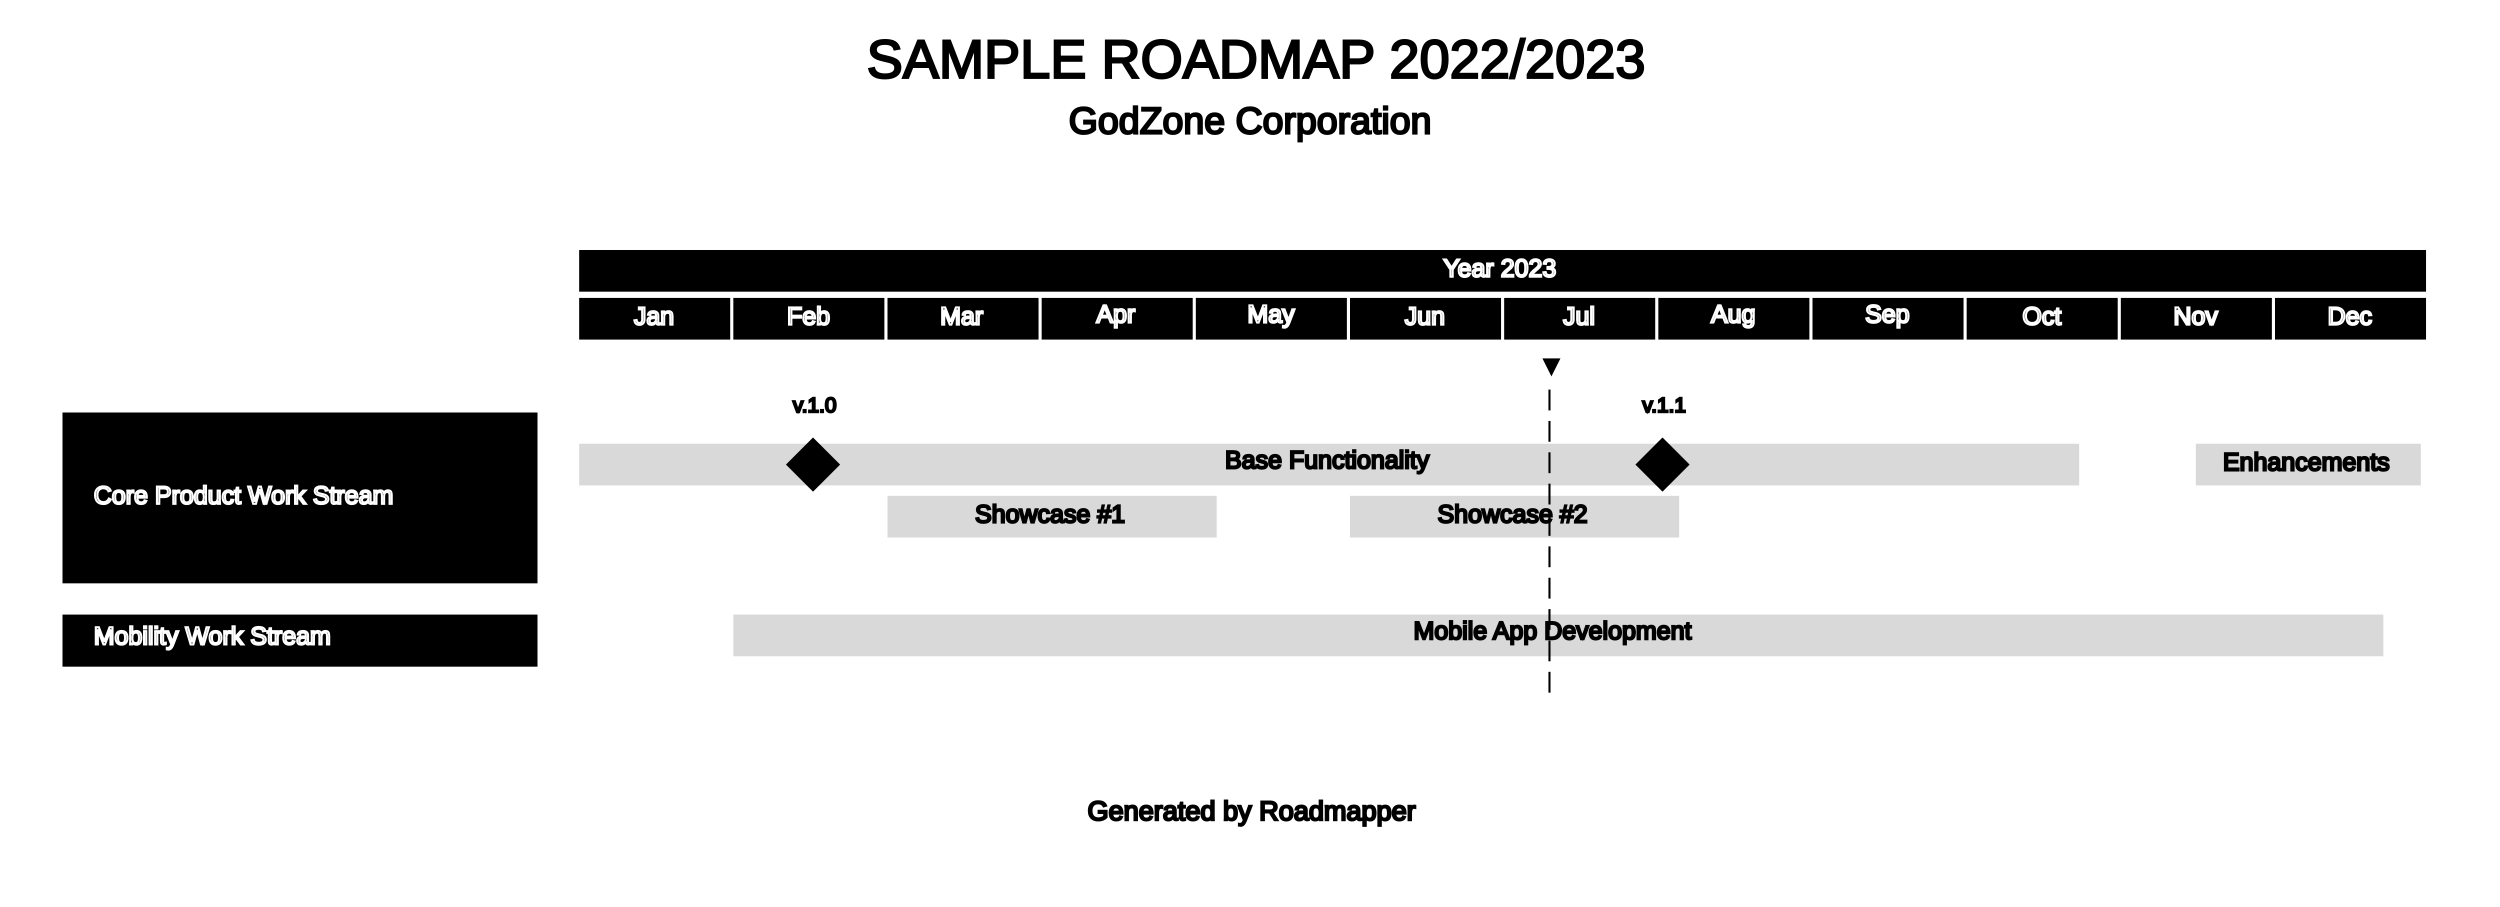
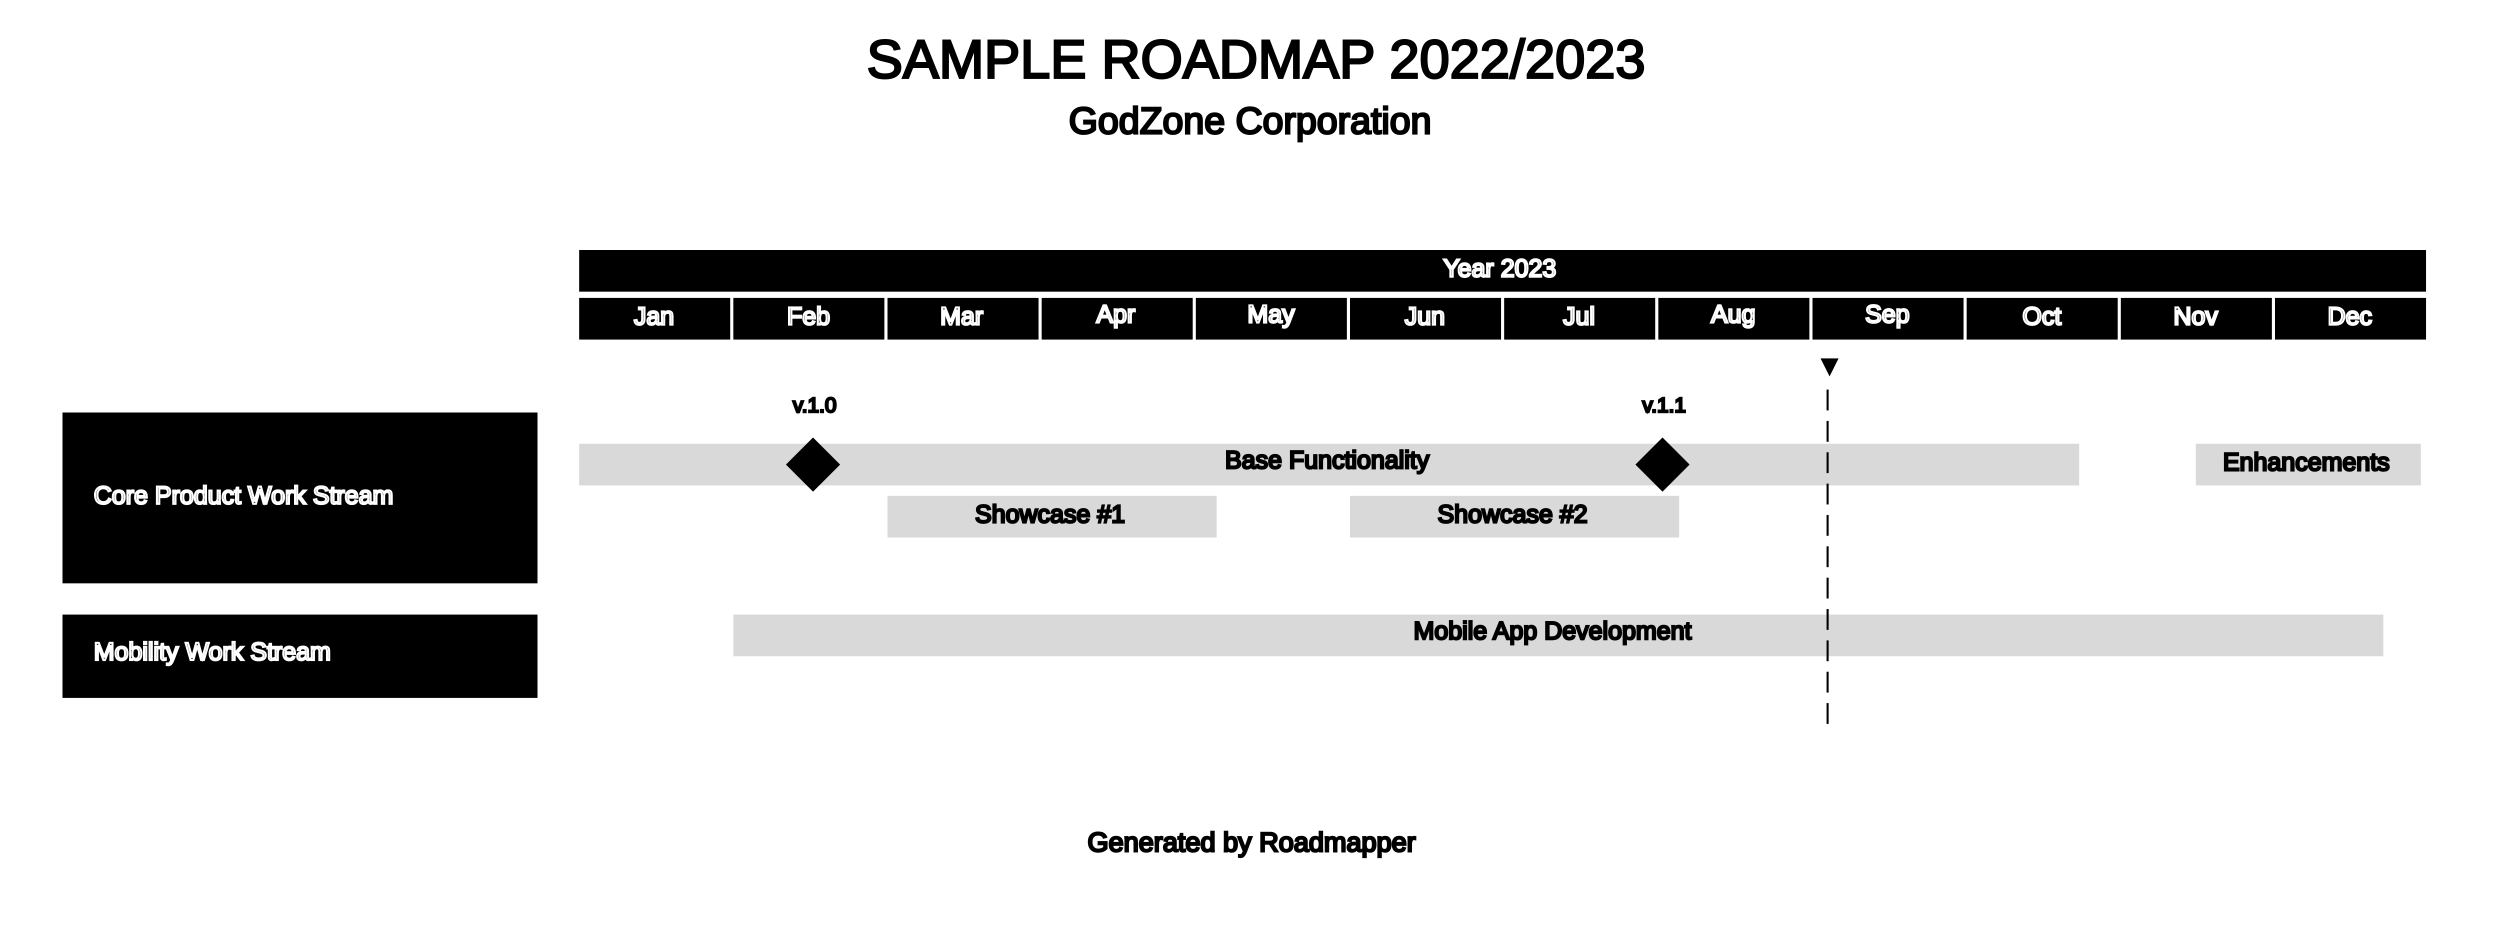
- <svg xmlns="http://www.w3.org/2000/svg" width="1200" height="435" viewBox="0 0 1200 435">
+ <svg xmlns="http://www.w3.org/2000/svg" width="1200" height="450" viewBox="0 0 1200 450">
  <defs>
</defs>
  <rect x="0" y="0" width="1200" height="1000" fill="#FFFFFF" />
  <text x="416.0" y="30" font-size="26" text-anchor="start" dominant-baseline="middle" font-family="Arial" stroke="#000000">SAMPLE ROADMAP 2022/2023</text>
  <text x="513.0" y="59" font-size="18" text-anchor="start" dominant-baseline="middle" font-family="Arial" stroke="#000000">GodZone Corporation</text>
  <rect x="278.0" y="120" width="886.5" height="20" fill="#000000" />
  <text x="692.75" y="124.5" font-size="12" stroke="#FFFFFF" text-anchor="start" dominant-baseline="hanging" font-family="Arial">Year 2023</text>
  <rect x="278.0" y="143" width="72.5" height="20" fill="#000000" />
  <text x="304.25" y="147.5" font-size="12" stroke="#FFFFFF" text-anchor="start" dominant-baseline="hanging" font-family="Arial">Jan</text>
  <rect x="352.0" y="143" width="72.5" height="20" fill="#000000" />
  <text x="377.75" y="147.5" font-size="12" stroke="#FFFFFF" text-anchor="start" dominant-baseline="hanging" font-family="Arial">Feb</text>
  <rect x="426.0" y="143" width="72.5" height="20" fill="#000000" />
  <text x="451.25" y="147.5" font-size="12" stroke="#FFFFFF" text-anchor="start" dominant-baseline="hanging" font-family="Arial">Mar</text>
  <rect x="500.0" y="143" width="72.5" height="20" fill="#000000" />
  <text x="526.25" y="146.5" font-size="12" stroke="#FFFFFF" text-anchor="start" dominant-baseline="hanging" font-family="Arial">Apr</text>
  <rect x="574.0" y="143" width="72.5" height="20" fill="#000000" />
  <text x="598.75" y="146.5" font-size="12" stroke="#FFFFFF" text-anchor="start" dominant-baseline="hanging" font-family="Arial">May</text>
  <rect x="648.0" y="143" width="72.5" height="20" fill="#000000" />
  <text x="674.25" y="147.5" font-size="12" stroke="#FFFFFF" text-anchor="start" dominant-baseline="hanging" font-family="Arial">Jun</text>
  <rect x="722.0" y="143" width="72.5" height="20" fill="#000000" />
  <text x="750.25" y="147.5" font-size="12" stroke="#FFFFFF" text-anchor="start" dominant-baseline="hanging" font-family="Arial">Jul</text>
  <rect x="796.0" y="143" width="72.5" height="20" fill="#000000" />
  <text x="821.25" y="146.5" font-size="12" stroke="#FFFFFF" text-anchor="start" dominant-baseline="hanging" font-family="Arial">Aug</text>
  <rect x="870.0" y="143" width="72.5" height="20" fill="#000000" />
  <text x="895.25" y="146.5" font-size="12" stroke="#FFFFFF" text-anchor="start" dominant-baseline="hanging" font-family="Arial">Sep</text>
  <rect x="944.0" y="143" width="72.5" height="20" fill="#000000" />
  <text x="970.75" y="147.5" font-size="12" stroke="#FFFFFF" text-anchor="start" dominant-baseline="hanging" font-family="Arial">Oct</text>
  <rect x="1018.0" y="143" width="72.5" height="20" fill="#000000" />
  <text x="1043.25" y="147.5" font-size="12" stroke="#FFFFFF" text-anchor="start" dominant-baseline="hanging" font-family="Arial">Nov</text>
  <rect x="1092.0" y="143" width="72.5" height="20" fill="#000000" />
  <text x="1117.25" y="147.5" font-size="12" stroke="#FFFFFF" text-anchor="start" dominant-baseline="hanging" font-family="Arial">Dec</text>
-   <path d="M351.0,163 L351.0,330" width="1" fill="(230, 230, 230, 12750)" />
-   <path d="M425.0,163 L425.0,330" width="1" fill="(230, 230, 230, 12750)" />
-   <path d="M499.0,163 L499.0,330" width="1" fill="(230, 230, 230, 12750)" />
-   <path d="M573.0,163 L573.0,330" width="1" fill="(230, 230, 230, 12750)" />
-   <path d="M647.0,163 L647.0,330" width="1" fill="(230, 230, 230, 12750)" />
-   <path d="M721.0,163 L721.0,330" width="1" fill="(230, 230, 230, 12750)" />
-   <path d="M795.0,163 L795.0,330" width="1" fill="(230, 230, 230, 12750)" />
-   <path d="M869.0,163 L869.0,330" width="1" fill="(230, 230, 230, 12750)" />
-   <path d="M943.0,163 L943.0,330" width="1" fill="(230, 230, 230, 12750)" />
-   <path d="M1017.0,163 L1017.0,330" width="1" fill="(230, 230, 230, 12750)" />
-   <path d="M1091.0,163 L1091.0,330" width="1" fill="(230, 230, 230, 12750)" />
+   <path d="M351.0,163 L351.0,345" width="1" fill="(230, 230, 230, 12750)" />
+   <path d="M425.0,163 L425.0,345" width="1" fill="(230, 230, 230, 12750)" />
+   <path d="M499.0,163 L499.0,345" width="1" fill="(230, 230, 230, 12750)" />
+   <path d="M573.0,163 L573.0,345" width="1" fill="(230, 230, 230, 12750)" />
+   <path d="M647.0,163 L647.0,345" width="1" fill="(230, 230, 230, 12750)" />
+   <path d="M721.0,163 L721.0,345" width="1" fill="(230, 230, 230, 12750)" />
+   <path d="M795.0,163 L795.0,345" width="1" fill="(230, 230, 230, 12750)" />
+   <path d="M869.0,163 L869.0,345" width="1" fill="(230, 230, 230, 12750)" />
+   <path d="M943.0,163 L943.0,345" width="1" fill="(230, 230, 230, 12750)" />
+   <path d="M1017.0,163 L1017.0,345" width="1" fill="(230, 230, 230, 12750)" />
+   <path d="M1091.0,163 L1091.0,345" width="1" fill="(230, 230, 230, 12750)" />
  <rect x="30" y="198" width="228.0" height="82" fill="#000000" />
  <text x="45" y="233.5" font-size="12" stroke="#FFFFFF" text-anchor="start" dominant-baseline="hanging" font-family="Arial">Core Product Work Stream</text>
  <rect x="278" y="213" width="720" height="20" fill="#D9D9D9" />
  <text x="588.0" y="216.5" font-size="12" stroke="#000000" text-anchor="start" dominant-baseline="hanging" font-family="Arial">Base Functionality</text>
  <rect x="1054" y="213" width="108" height="20" fill="#D9D9D9" />
  <text x="1067.0" y="217.5" font-size="12" stroke="#000000" text-anchor="start" dominant-baseline="hanging" font-family="Arial">Enhancements</text>
  <path d="M390.25,210 L403.25,223.0 L390.25,236 L377.25,223.0" fill="#000000" />
  <text x="380.583" y="195" font-size="10" text-anchor="start" dominant-baseline="middle" font-family="Arial" stroke="#000000">v.1.0</text>
  <path d="M798.0,210 L811.0,223.0 L798.0,236 L785.0,223.0" fill="#000000" />
  <text x="788.333" y="195" font-size="10" text-anchor="start" dominant-baseline="middle" font-family="Arial" stroke="#000000">v.1.1</text>
  <rect x="426" y="238" width="158" height="20" fill="#D9D9D9" />
  <text x="468.0" y="242.5" font-size="12" stroke="#000000" text-anchor="start" dominant-baseline="hanging" font-family="Arial">Showcase #1</text>
  <rect x="648" y="238" width="158" height="20" fill="#D9D9D9" />
  <text x="690.0" y="242.5" font-size="12" stroke="#000000" text-anchor="start" dominant-baseline="hanging" font-family="Arial">Showcase #2</text>
-   <rect x="30" y="295" width="228.0" height="25" fill="#000000" />
-   <text x="45" y="301.0" font-size="12" stroke="#FFFFFF" text-anchor="start" dominant-baseline="hanging" font-family="Arial">Mobility Work Stream</text>
+   <rect x="30" y="295" width="228.0" height="40" fill="#000000" />
+   <text x="45" y="308.5" font-size="12" stroke="#FFFFFF" text-anchor="start" dominant-baseline="hanging" font-family="Arial">Mobility Work Stream</text>
  <rect x="352" y="295" width="792" height="20" fill="#D9D9D9" />
  <text x="678.5" y="298.5" font-size="12" stroke="#000000" text-anchor="start" dominant-baseline="hanging" font-family="Arial">Mobile App Development</text>
-   <text x="738.75" y="176" font-size="12" text-anchor="start" dominant-baseline="middle" font-family="Arial" stroke="#000000">▼</text>
-   <path d="M743.75,187.0 L743.75,197.0" stroke="#000000" />
-   <path d="M743.75,202.053 L743.75,212.053" stroke="#000000" />
-   <path d="M743.75,217.105 L743.75,227.105" stroke="#000000" />
-   <path d="M743.75,232.158 L743.75,242.158" stroke="#000000" />
-   <path d="M743.75,247.211 L743.75,257.211" stroke="#000000" />
-   <path d="M743.75,262.263 L743.75,272.263" stroke="#000000" />
-   <path d="M743.75,277.316 L743.75,287.316" stroke="#000000" />
-   <path d="M743.75,292.368 L743.75,302.368" stroke="#000000" />
-   <path d="M743.75,307.421 L743.75,317.421" stroke="#000000" />
-   <path d="M743.75,322.474 L743.75,332.474" stroke="#000000" />
-   <text x="522.0" y="390" font-size="13" text-anchor="start" dominant-baseline="middle" font-family="Arial" stroke="#000000">Generated by Roadmapper</text>
+   <text x="872.25" y="176" font-size="12" text-anchor="start" dominant-baseline="middle" font-family="Arial" stroke="#000000">▼</text>
+   <path d="M877.25,187.0 L877.25,197.0" stroke="#000000" />
+   <path d="M877.25,202.048 L877.25,212.048" stroke="#000000" />
+   <path d="M877.25,217.095 L877.25,227.095" stroke="#000000" />
+   <path d="M877.25,232.143 L877.25,242.143" stroke="#000000" />
+   <path d="M877.25,247.19 L877.25,257.19" stroke="#000000" />
+   <path d="M877.25,262.238 L877.25,272.238" stroke="#000000" />
+   <path d="M877.25,277.286 L877.25,287.286" stroke="#000000" />
+   <path d="M877.25,292.333 L877.25,302.333" stroke="#000000" />
+   <path d="M877.25,307.381 L877.25,317.381" stroke="#000000" />
+   <path d="M877.25,322.429 L877.25,332.429" stroke="#000000" />
+   <path d="M877.25,337.476 L877.25,347.476" stroke="#000000" />
+   <text x="522.0" y="405" font-size="13" text-anchor="start" dominant-baseline="middle" font-family="Arial" stroke="#000000">Generated by Roadmapper</text>
</svg>
